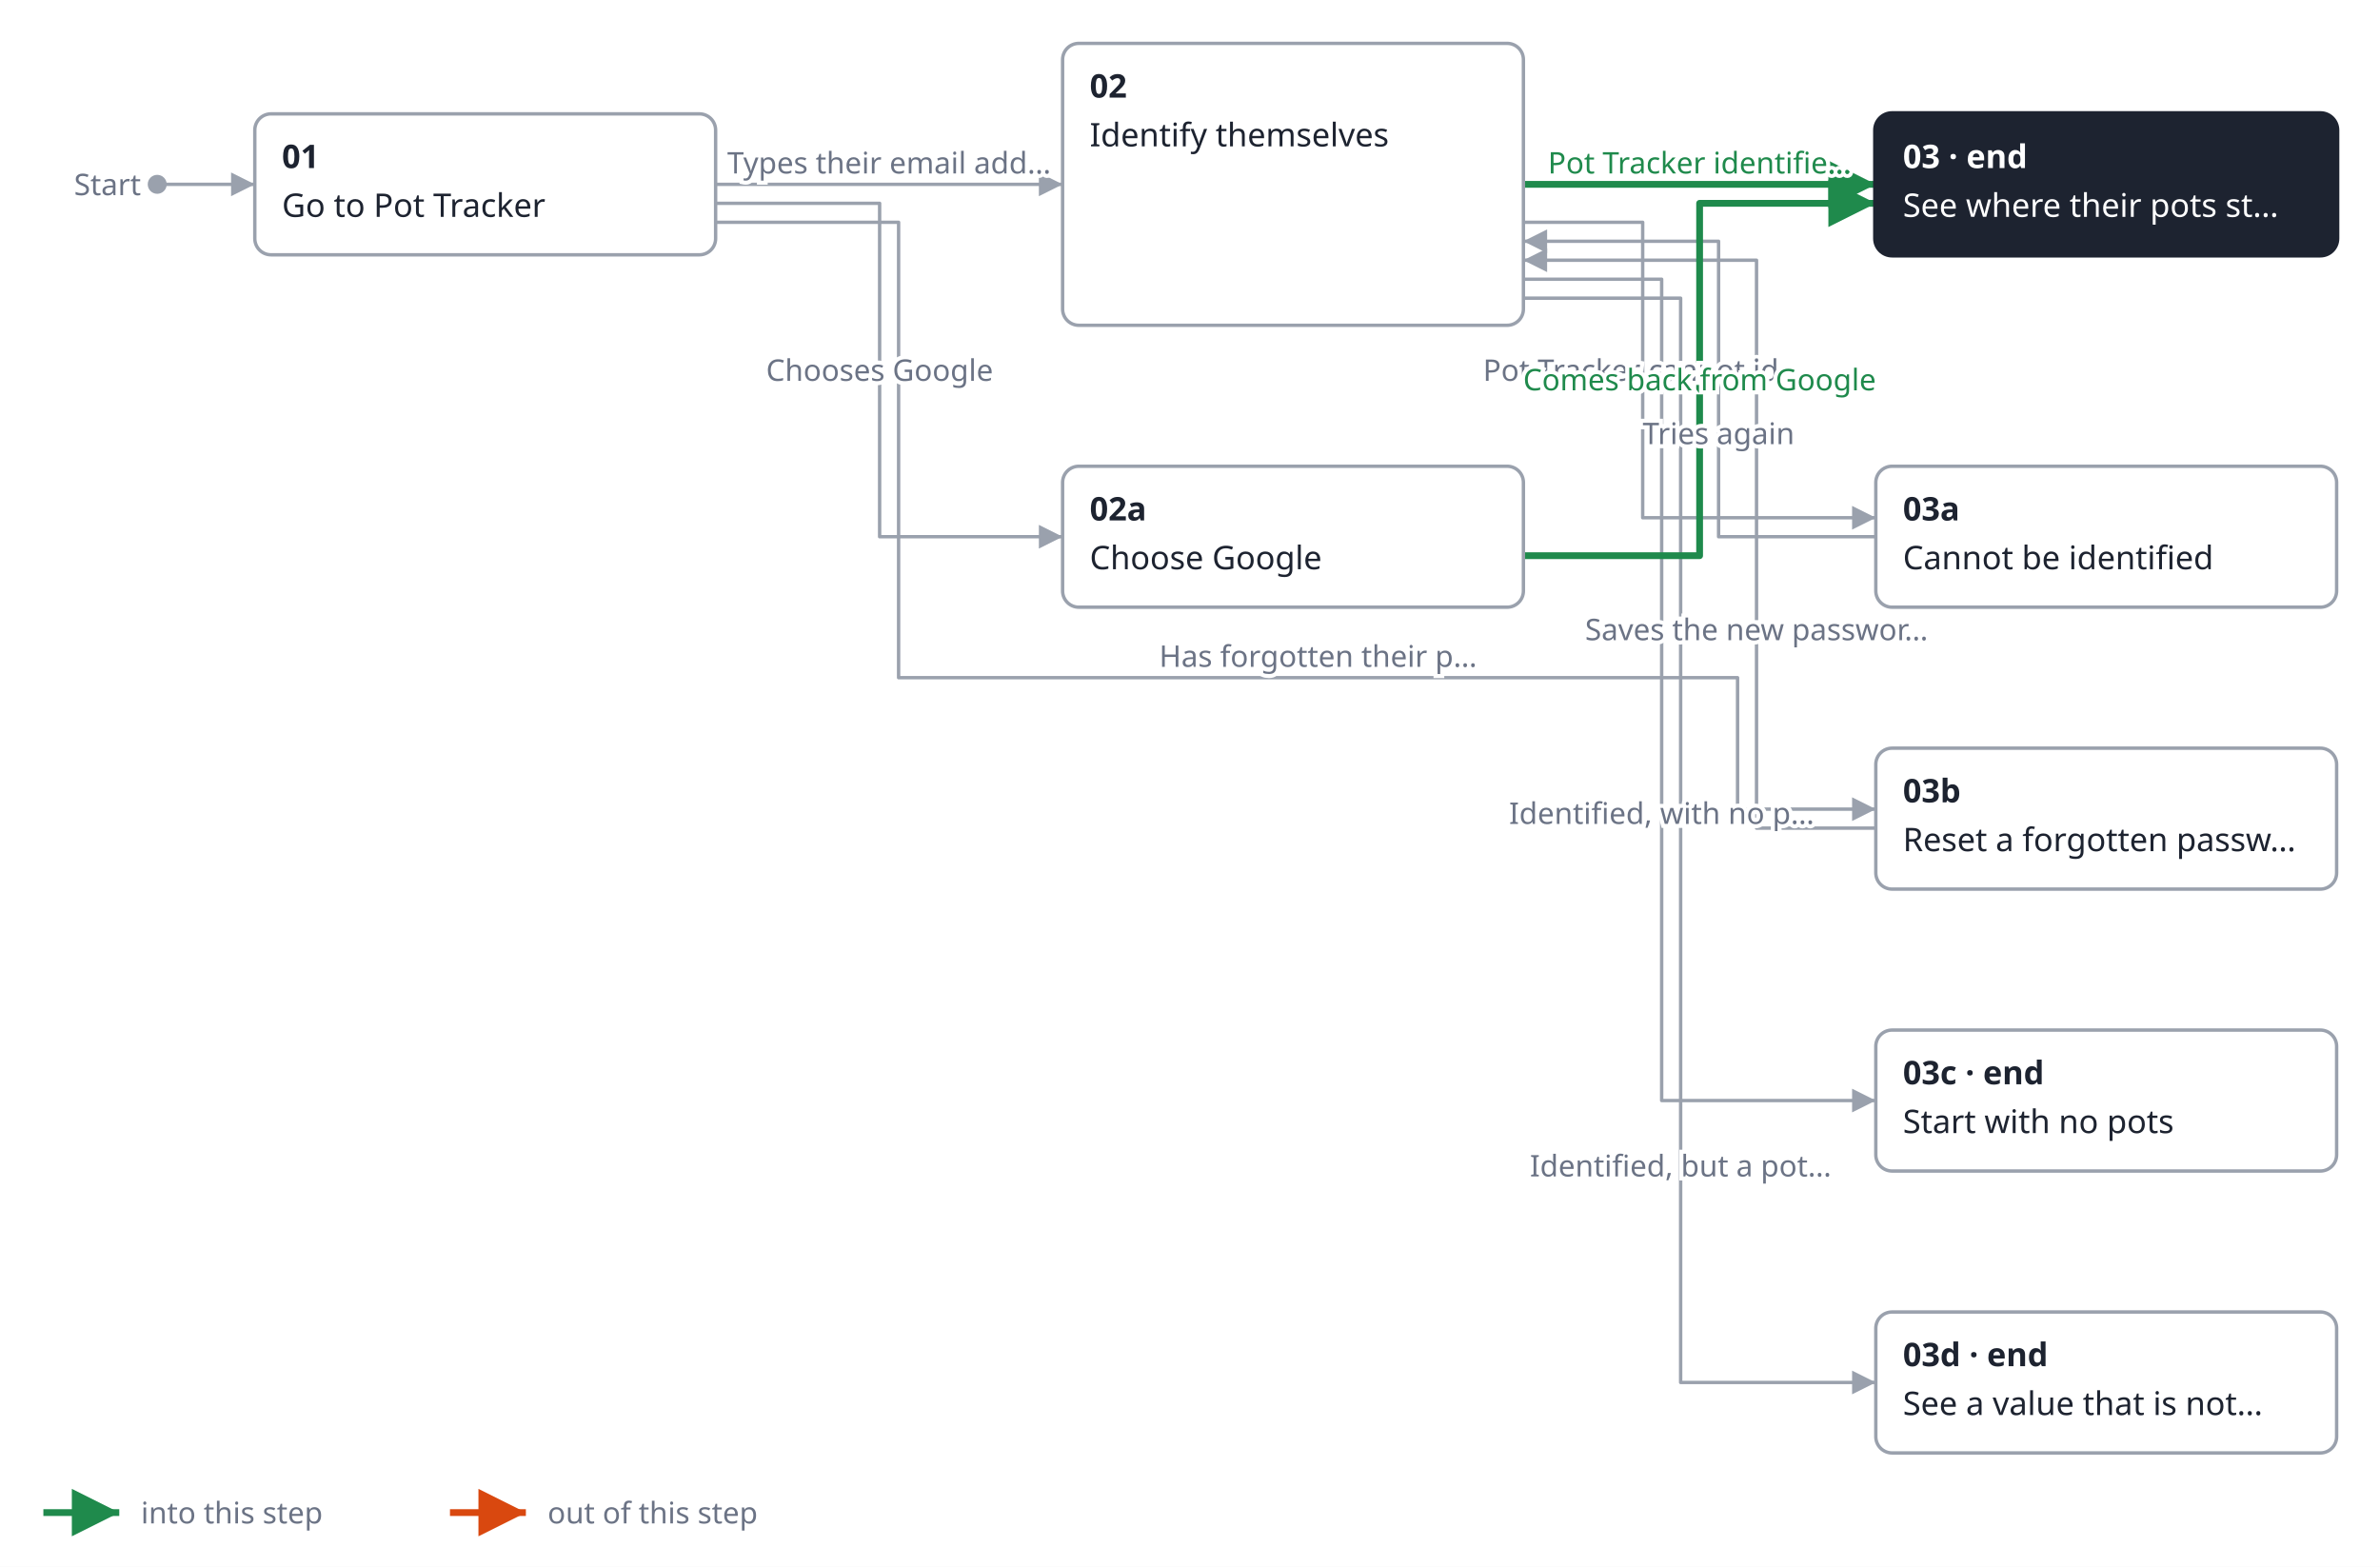
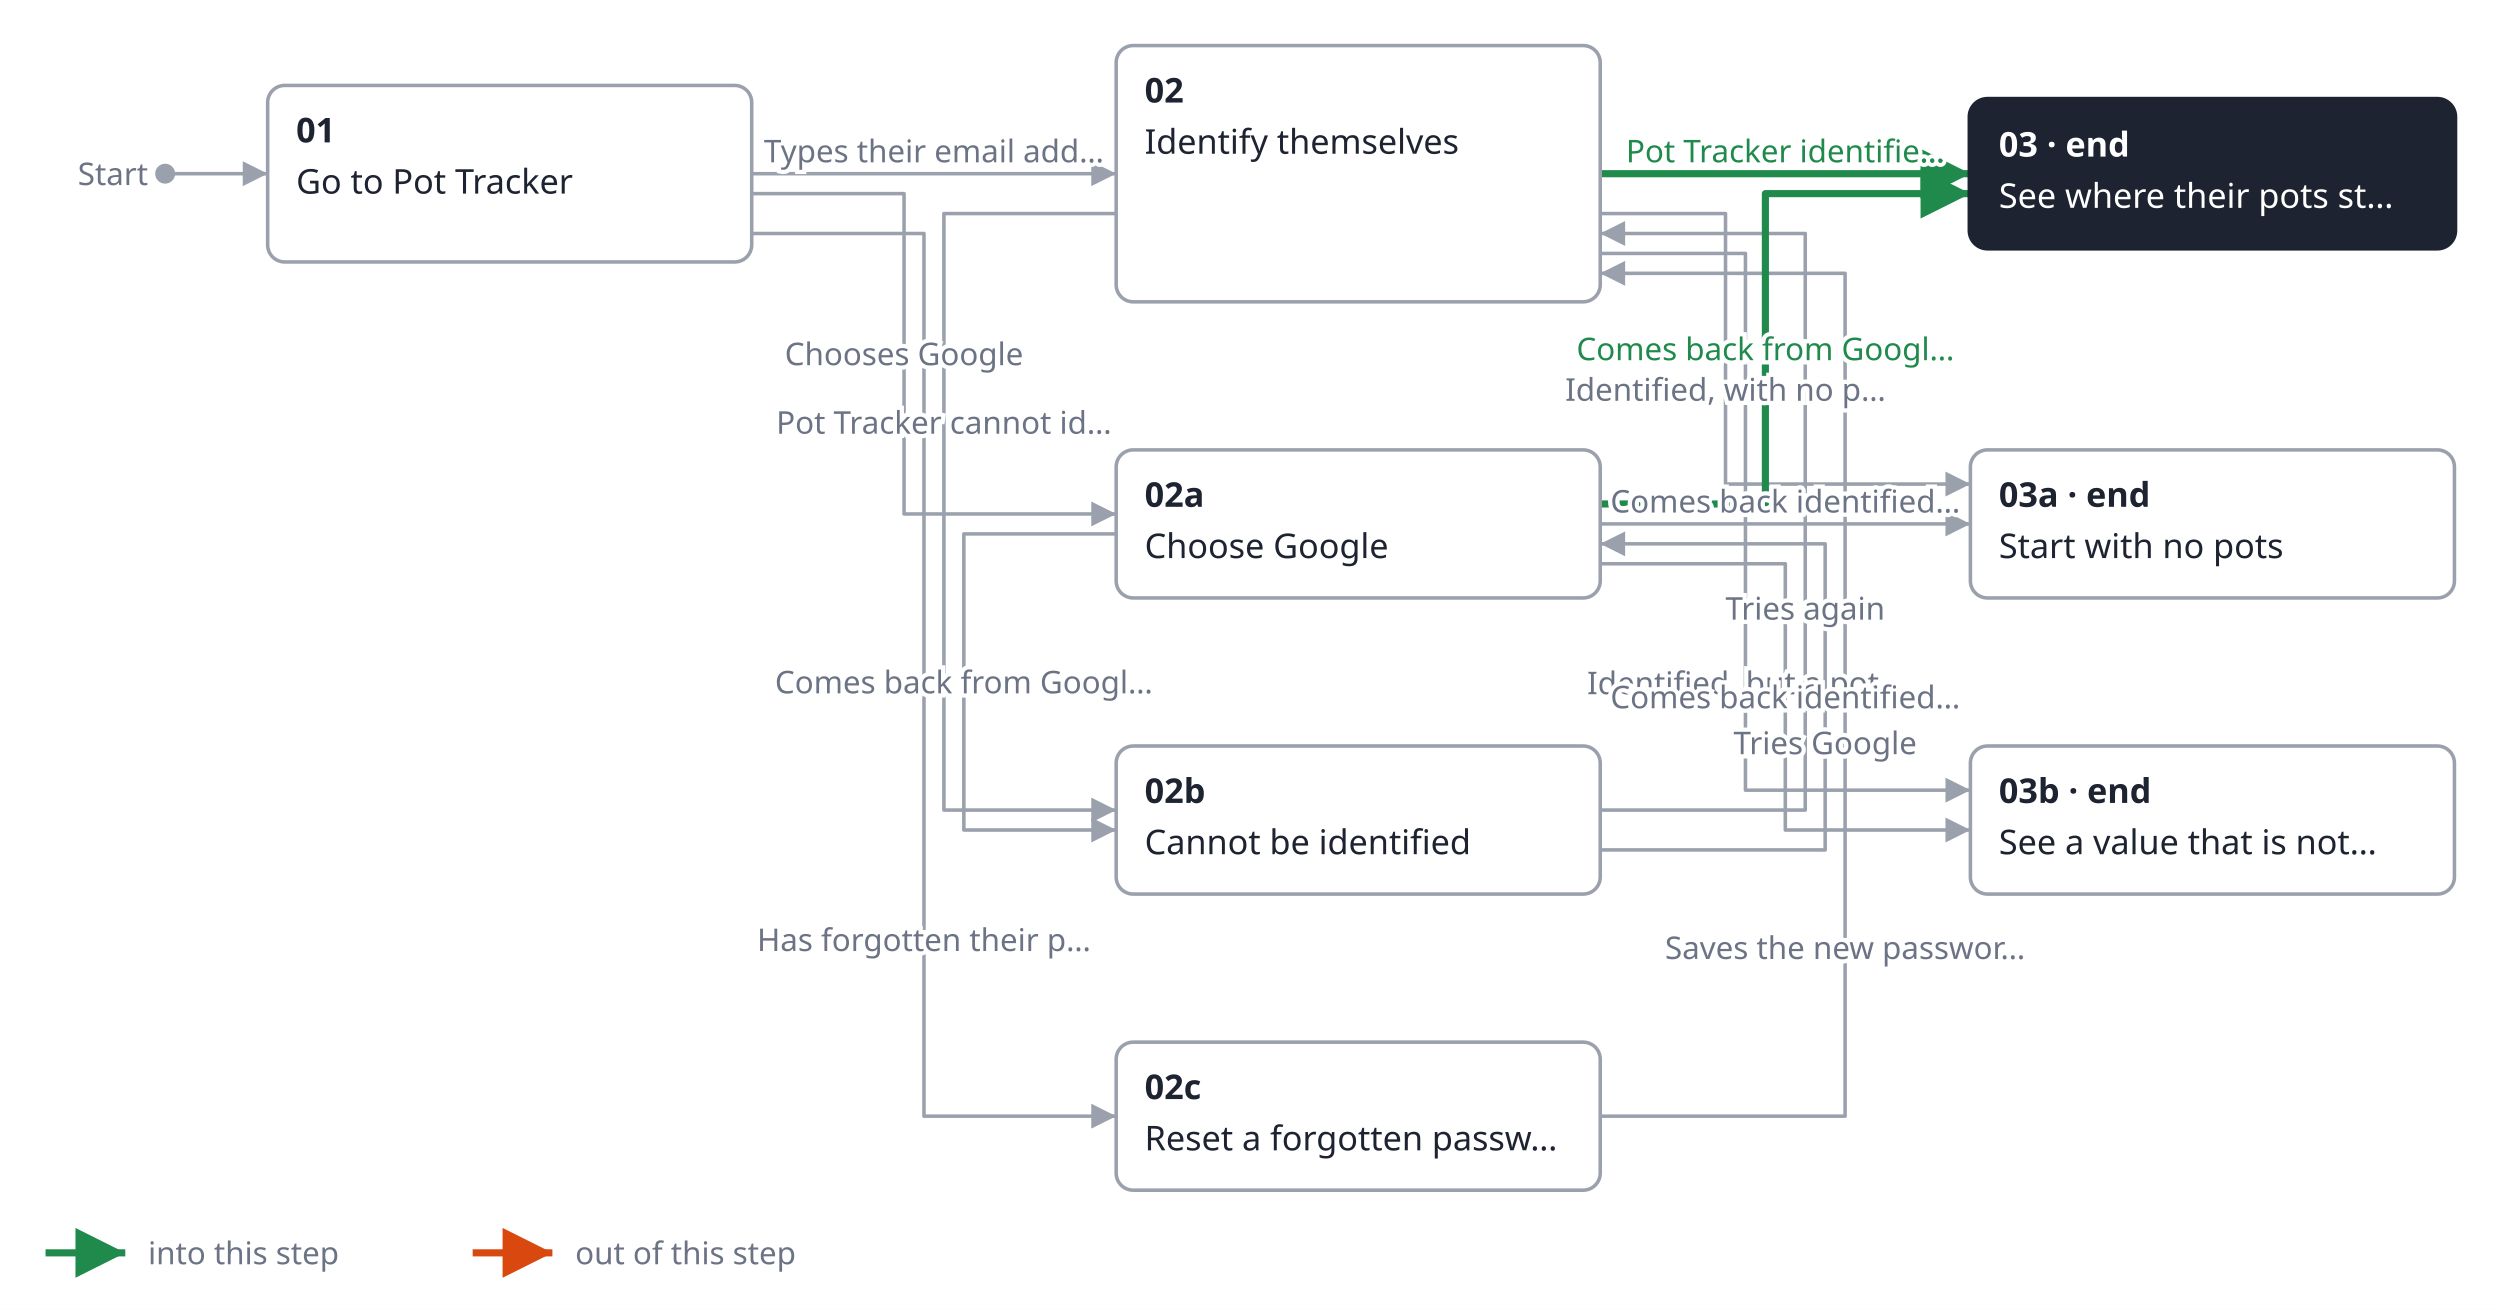
- <svg xmlns="http://www.w3.org/2000/svg" width="878" height="578" viewBox="0 0 878 578" font-family="sans-serif">
+ <svg xmlns="http://www.w3.org/2000/svg" width="878" height="460" viewBox="0 0 878 460" font-family="sans-serif">
  <defs>
    <marker id="arrow-in" viewBox="0 0 10 10" refX="10" refY="5" markerWidth="7" markerHeight="7" orient="auto-start-reverse">
      <path d="M0,0 L10,5 L0,10 z" fill="#1f8a4c" />
    </marker>
    <marker id="arrow-out" viewBox="0 0 10 10" refX="10" refY="5" markerWidth="7" markerHeight="7" orient="auto-start-reverse">
      <path d="M0,0 L10,5 L0,10 z" fill="#d9480f" />
    </marker>
    <marker id="arrow-line" viewBox="0 0 10 10" refX="10" refY="5" markerWidth="7" markerHeight="7" orient="auto-start-reverse">
      <path d="M0,0 L10,5 L0,10 z" fill="#9aa1ad" />
    </marker>
  </defs>
-   <rect width="878" height="578" fill="#ffffff" />
+   <rect width="878" height="460" fill="#ffffff" />
  <g transform="translate(-34,-36)">
-     <path d="M298,104 L426,104" fill="none" stroke="#9aa1ad" stroke-width="1.25" stroke-linejoin="round" marker-end="url(#arrow-line)" />
-     <path d="M298,111 L358.5,111 L358.5,234 L426,234" fill="none" stroke="#9aa1ad" stroke-width="1.25" stroke-linejoin="round" marker-end="url(#arrow-line)" />
-     <path d="M298,118 L365.5,118 L365.5,286 L675,286 L675,334.5 L726,334.5" fill="none" stroke="#9aa1ad" stroke-width="1.25" stroke-linejoin="round" marker-end="url(#arrow-line)" />
-     <path d="M596,118 L640,118 L640,227 L726,227" fill="none" stroke="#9aa1ad" stroke-width="1.25" stroke-linejoin="round" marker-end="url(#arrow-line)" />
-     <path d="M596,139 L647,139 L647,442 L726,442" fill="none" stroke="#9aa1ad" stroke-width="1.25" stroke-linejoin="round" marker-end="url(#arrow-line)" />
-     <path d="M596,146 L654,146 L654,546 L726,546" fill="none" stroke="#9aa1ad" stroke-width="1.25" stroke-linejoin="round" marker-end="url(#arrow-line)" />
-     <path d="M726,234 L668,234 L668,125 L596,125" fill="none" stroke="#9aa1ad" stroke-width="1.25" stroke-linejoin="round" marker-end="url(#arrow-line)" />
-     <path d="M726,341.5 L682,341.5 L682,132 L596,132" fill="none" stroke="#9aa1ad" stroke-width="1.25" stroke-linejoin="round" marker-end="url(#arrow-line)" />
-     <path d="M596,104 L726,104" fill="none" stroke="#1f8a4c" stroke-width="2.5" stroke-linejoin="round" marker-end="url(#arrow-in)" />
-     <path d="M596,241 L661,241 L661,111 L726,111" fill="none" stroke="#1f8a4c" stroke-width="2.5" stroke-linejoin="round" marker-end="url(#arrow-in)" />
-     <circle cx="92" cy="104" r="3.5" fill="#9aa1ad" />
-     <path d="M92,104 L128,104" fill="none" stroke="#9aa1ad" stroke-width="1.25" marker-end="url(#arrow-line)" />
-     <rect x="128" y="78" width="170" height="52" rx="6" fill="#ffffff" stroke="#9aa1ad" stroke-width="1.25" />
-     <text x="138" y="98" font-size="12" font-weight="bold" fill="#1d2330">01</text>
-     <text x="138" y="116" font-size="12" fill="#1d2330">Go to Pot Tracker</text>
-     <rect x="426" y="52" width="170" height="104" rx="6" fill="#ffffff" stroke="#9aa1ad" stroke-width="1.25" />
+     <path d="M298,97 L426,97" fill="none" stroke="#9aa1ad" stroke-width="1.25" stroke-linejoin="round" marker-end="url(#arrow-line)" />
+     <path d="M298,104 L351.5,104 L351.5,216.5 L426,216.5" fill="none" stroke="#9aa1ad" stroke-width="1.25" stroke-linejoin="round" marker-end="url(#arrow-line)" />
+     <path d="M298,118 L358.5,118 L358.5,428 L426,428" fill="none" stroke="#9aa1ad" stroke-width="1.25" stroke-linejoin="round" marker-end="url(#arrow-line)" />
+     <path d="M426,111 L365.5,111 L365.5,320.5 L426,320.5" fill="none" stroke="#9aa1ad" stroke-width="1.25" stroke-linejoin="round" marker-end="url(#arrow-line)" />
+     <path d="M596,111 L640,111 L640,206 L726,206" fill="none" stroke="#9aa1ad" stroke-width="1.25" stroke-linejoin="round" marker-end="url(#arrow-line)" />
+     <path d="M596,125 L647,125 L647,313.5 L726,313.5" fill="none" stroke="#9aa1ad" stroke-width="1.25" stroke-linejoin="round" marker-end="url(#arrow-line)" />
+     <path d="M426,223.5 L372.5,223.5 L372.5,327.5 L426,327.5" fill="none" stroke="#9aa1ad" stroke-width="1.25" stroke-linejoin="round" marker-end="url(#arrow-line)" />
+     <path d="M596,220 L726,220" fill="none" stroke="#9aa1ad" stroke-width="1.25" stroke-linejoin="round" marker-end="url(#arrow-line)" />
+     <path d="M596,234 L661,234 L661,327.5 L726,327.5" fill="none" stroke="#9aa1ad" stroke-width="1.25" stroke-linejoin="round" marker-end="url(#arrow-line)" />
+     <path d="M596,320.5 L668,320.5 L668,118 L596,118" fill="none" stroke="#9aa1ad" stroke-width="1.25" stroke-linejoin="round" marker-end="url(#arrow-line)" />
+     <path d="M596,334.5 L675,334.5 L675,227 L596,227" fill="none" stroke="#9aa1ad" stroke-width="1.25" stroke-linejoin="round" marker-end="url(#arrow-line)" />
+     <path d="M596,428 L682,428 L682,132 L596,132" fill="none" stroke="#9aa1ad" stroke-width="1.25" stroke-linejoin="round" marker-end="url(#arrow-line)" />
+     <path d="M596,97 L726,97" fill="none" stroke="#1f8a4c" stroke-width="2.5" stroke-linejoin="round" marker-end="url(#arrow-in)" />
+     <path d="M596,213 L654,213 L654,104 L726,104" fill="none" stroke="#1f8a4c" stroke-width="2.5" stroke-linejoin="round" marker-end="url(#arrow-in)" />
+     <circle cx="92" cy="97" r="3.5" fill="#9aa1ad" />
+     <path d="M92,97 L128,97" fill="none" stroke="#9aa1ad" stroke-width="1.25" marker-end="url(#arrow-line)" />
+     <rect x="128" y="66" width="170" height="62" rx="6" fill="#ffffff" stroke="#9aa1ad" stroke-width="1.25" />
+     <text x="138" y="86" font-size="12" font-weight="bold" fill="#1d2330">01</text>
+     <text x="138" y="104" font-size="12" fill="#1d2330">Go to Pot Tracker</text>
+     <rect x="426" y="52" width="170" height="90" rx="6" fill="#ffffff" stroke="#9aa1ad" stroke-width="1.25" />
    <text x="436" y="72" font-size="12" font-weight="bold" fill="#1d2330">02</text>
    <text x="436" y="90" font-size="12" fill="#1d2330">Identify themselves</text>
-     <rect x="426" y="208" width="170" height="52" rx="6" fill="#ffffff" stroke="#9aa1ad" stroke-width="1.25" />
-     <text x="436" y="228" font-size="12" font-weight="bold" fill="#1d2330">02a</text>
-     <text x="436" y="246" font-size="12" fill="#1d2330">Choose Google</text>
-     <rect x="726" y="78" width="170" height="52" rx="6" fill="#1d2330" stroke="#1d2330" stroke-width="2" />
-     <text x="736" y="98" font-size="12" font-weight="bold" fill="#ffffff">03 · end</text>
-     <text x="736" y="116" font-size="12" fill="#ffffff">See where their pots st…</text>
-     <rect x="726" y="208" width="170" height="52" rx="6" fill="#ffffff" stroke="#9aa1ad" stroke-width="1.25" />
-     <text x="736" y="228" font-size="12" font-weight="bold" fill="#1d2330">03a</text>
-     <text x="736" y="246" font-size="12" fill="#1d2330">Cannot be identified</text>
-     <rect x="726" y="312" width="170" height="52" rx="6" fill="#ffffff" stroke="#9aa1ad" stroke-width="1.25" />
-     <text x="736" y="332" font-size="12" font-weight="bold" fill="#1d2330">03b</text>
-     <text x="736" y="350" font-size="12" fill="#1d2330">Reset a forgotten passw…</text>
-     <rect x="726" y="416" width="170" height="52" rx="6" fill="#ffffff" stroke="#9aa1ad" stroke-width="1.25" />
-     <text x="736" y="436" font-size="12" font-weight="bold" fill="#1d2330">03c · end</text>
-     <text x="736" y="454" font-size="12" fill="#1d2330">Start with no pots</text>
-     <rect x="726" y="520" width="170" height="52" rx="6" fill="#ffffff" stroke="#9aa1ad" stroke-width="1.25" />
-     <text x="736" y="540" font-size="12" font-weight="bold" fill="#1d2330">03d · end</text>
-     <text x="736" y="558" font-size="12" fill="#1d2330">See a value that is not…</text>
-     <text x="362" y="100" font-size="11" text-anchor="middle" fill="#6b7385" stroke="#ffffff" stroke-width="3" paint-order="stroke">Types their email add…</text>
-     <text x="358.5" y="176.5" font-size="11" text-anchor="middle" fill="#6b7385" stroke="#ffffff" stroke-width="3" paint-order="stroke">Chooses Google</text>
-     <text x="520.25" y="282" font-size="11" text-anchor="middle" fill="#6b7385" stroke="#ffffff" stroke-width="3" paint-order="stroke">Has forgotten their p…</text>
-     <text x="640" y="176.5" font-size="11" text-anchor="middle" fill="#6b7385" stroke="#ffffff" stroke-width="3" paint-order="stroke">Pot Tracker cannot id…</text>
-     <text x="647" y="339.95" font-size="11" text-anchor="middle" fill="#6b7385" stroke="#ffffff" stroke-width="3" paint-order="stroke">Identified, with no p…</text>
-     <text x="654" y="470" font-size="11" text-anchor="middle" fill="#6b7385" stroke="#ffffff" stroke-width="3" paint-order="stroke">Identified, but a pot…</text>
-     <text x="668" y="199.85" font-size="11" text-anchor="middle" fill="#6b7385" stroke="#ffffff" stroke-width="3" paint-order="stroke">Tries again</text>
-     <text x="682" y="272.175" font-size="11" text-anchor="middle" fill="#6b7385" stroke="#ffffff" stroke-width="3" paint-order="stroke">Saves the new passwor…</text>
-     <text x="661" y="100" font-size="11" text-anchor="middle" fill="#1f8a4c" stroke="#ffffff" stroke-width="3" paint-order="stroke">Pot Tracker identifie…</text>
-     <text x="661" y="180" font-size="11" text-anchor="middle" fill="#1f8a4c" stroke="#ffffff" stroke-width="3" paint-order="stroke">Comes back from Google</text>
-     <text x="86" y="108" font-size="11" text-anchor="end" fill="#6b7385" stroke="#ffffff" stroke-width="3" paint-order="stroke">Start</text>
+     <rect x="426" y="194" width="170" height="52" rx="6" fill="#ffffff" stroke="#9aa1ad" stroke-width="1.25" />
+     <text x="436" y="214" font-size="12" font-weight="bold" fill="#1d2330">02a</text>
+     <text x="436" y="232" font-size="12" fill="#1d2330">Choose Google</text>
+     <rect x="426" y="298" width="170" height="52" rx="6" fill="#ffffff" stroke="#9aa1ad" stroke-width="1.25" />
+     <text x="436" y="318" font-size="12" font-weight="bold" fill="#1d2330">02b</text>
+     <text x="436" y="336" font-size="12" fill="#1d2330">Cannot be identified</text>
+     <rect x="426" y="402" width="170" height="52" rx="6" fill="#ffffff" stroke="#9aa1ad" stroke-width="1.25" />
+     <text x="436" y="422" font-size="12" font-weight="bold" fill="#1d2330">02c</text>
+     <text x="436" y="440" font-size="12" fill="#1d2330">Reset a forgotten passw…</text>
+     <rect x="726" y="71" width="170" height="52" rx="6" fill="#1d2330" stroke="#1d2330" stroke-width="2" />
+     <text x="736" y="91" font-size="12" font-weight="bold" fill="#ffffff">03 · end</text>
+     <text x="736" y="109" font-size="12" fill="#ffffff">See where their pots st…</text>
+     <rect x="726" y="194" width="170" height="52" rx="6" fill="#ffffff" stroke="#9aa1ad" stroke-width="1.25" />
+     <text x="736" y="214" font-size="12" font-weight="bold" fill="#1d2330">03a · end</text>
+     <text x="736" y="232" font-size="12" fill="#1d2330">Start with no pots</text>
+     <rect x="726" y="298" width="170" height="52" rx="6" fill="#ffffff" stroke="#9aa1ad" stroke-width="1.25" />
+     <text x="736" y="318" font-size="12" font-weight="bold" fill="#1d2330">03b · end</text>
+     <text x="736" y="336" font-size="12" fill="#1d2330">See a value that is not…</text>
+     <text x="362" y="93" font-size="11" text-anchor="middle" fill="#6b7385" stroke="#ffffff" stroke-width="3" paint-order="stroke">Types their email add…</text>
+     <text x="351.5" y="164.25" font-size="11" text-anchor="middle" fill="#6b7385" stroke="#ffffff" stroke-width="3" paint-order="stroke">Chooses Google</text>
+     <text x="358.5" y="370" font-size="11" text-anchor="middle" fill="#6b7385" stroke="#ffffff" stroke-width="3" paint-order="stroke">Has forgotten their p…</text>
+     <text x="365.5" y="188.325" font-size="11" text-anchor="middle" fill="#6b7385" stroke="#ffffff" stroke-width="3" paint-order="stroke">Pot Tracker cannot id…</text>
+     <text x="640" y="176.75" font-size="11" text-anchor="middle" fill="#6b7385" stroke="#ffffff" stroke-width="3" paint-order="stroke">Identified, with no p…</text>
+     <text x="647" y="279.8" font-size="11" text-anchor="middle" fill="#6b7385" stroke="#ffffff" stroke-width="3" paint-order="stroke">Identified, but a pot…</text>
+     <text x="372.5" y="279.5" font-size="11" text-anchor="middle" fill="#6b7385" stroke="#ffffff" stroke-width="3" paint-order="stroke">Comes back from Googl…</text>
+     <text x="661" y="216" font-size="11" text-anchor="middle" fill="#6b7385" stroke="#ffffff" stroke-width="3" paint-order="stroke">Comes back identified…</text>
+     <text x="661" y="284.75" font-size="11" text-anchor="middle" fill="#6b7385" stroke="#ffffff" stroke-width="3" paint-order="stroke">Comes back identified…</text>
+     <text x="668" y="253.625" font-size="11" text-anchor="middle" fill="#6b7385" stroke="#ffffff" stroke-width="3" paint-order="stroke">Tries again</text>
+     <text x="675" y="300.875" font-size="11" text-anchor="middle" fill="#6b7385" stroke="#ffffff" stroke-width="3" paint-order="stroke">Tries Google</text>
+     <text x="682" y="372.8" font-size="11" text-anchor="middle" fill="#6b7385" stroke="#ffffff" stroke-width="3" paint-order="stroke">Saves the new passwor…</text>
+     <text x="661" y="93" font-size="11" text-anchor="middle" fill="#1f8a4c" stroke="#ffffff" stroke-width="3" paint-order="stroke">Pot Tracker identifie…</text>
+     <text x="654" y="162.5" font-size="11" text-anchor="middle" fill="#1f8a4c" stroke="#ffffff" stroke-width="3" paint-order="stroke">Comes back from Googl…</text>
+     <text x="86" y="101" font-size="11" text-anchor="end" fill="#6b7385" stroke="#ffffff" stroke-width="3" paint-order="stroke">Start</text>
  </g>
-   <path d="M16,558 L44,558" stroke="#1f8a4c" stroke-width="2.5" marker-end="url(#arrow-in)" />
-   <text x="52" y="562" font-size="11" fill="#6b7385">into this step</text>
-   <path d="M166,558 L194,558" stroke="#d9480f" stroke-width="2.5" marker-end="url(#arrow-out)" />
-   <text x="202" y="562" font-size="11" fill="#6b7385">out of this step</text>
+   <path d="M16,440 L44,440" stroke="#1f8a4c" stroke-width="2.5" marker-end="url(#arrow-in)" />
+   <text x="52" y="444" font-size="11" fill="#6b7385">into this step</text>
+   <path d="M166,440 L194,440" stroke="#d9480f" stroke-width="2.5" marker-end="url(#arrow-out)" />
+   <text x="202" y="444" font-size="11" fill="#6b7385">out of this step</text>
</svg>
